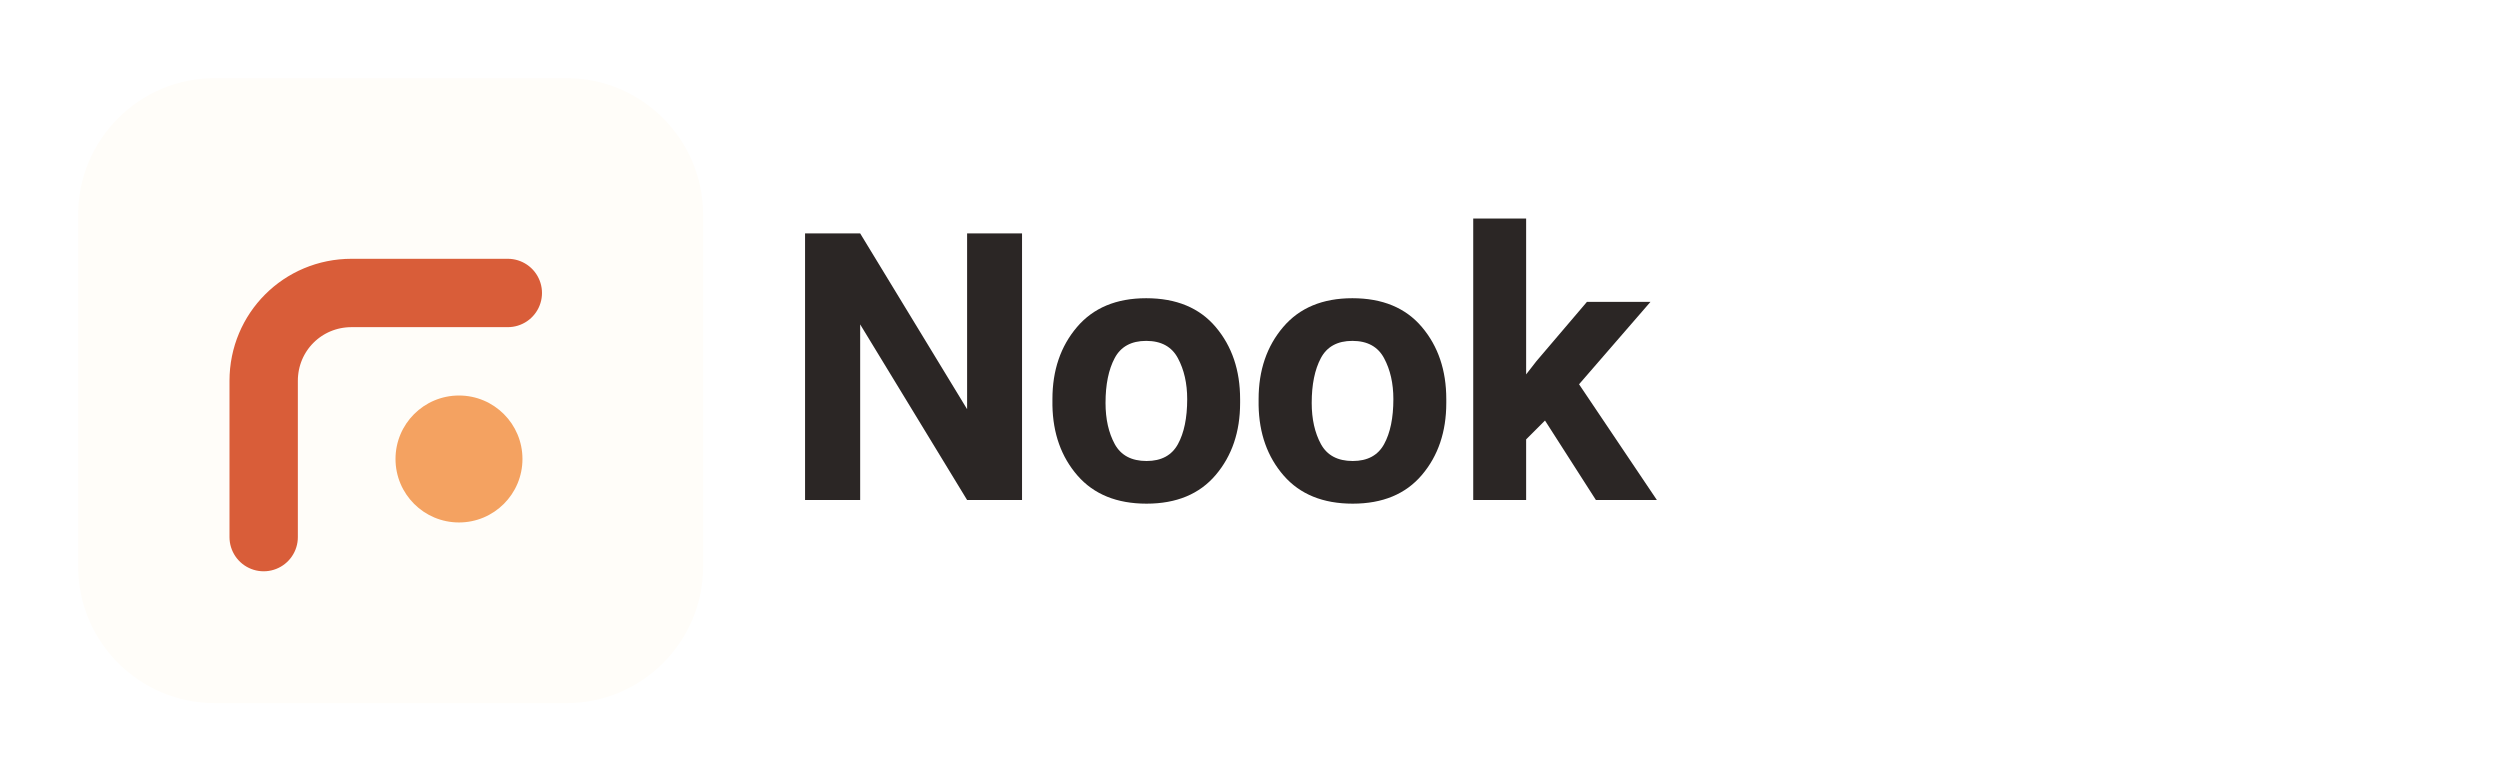
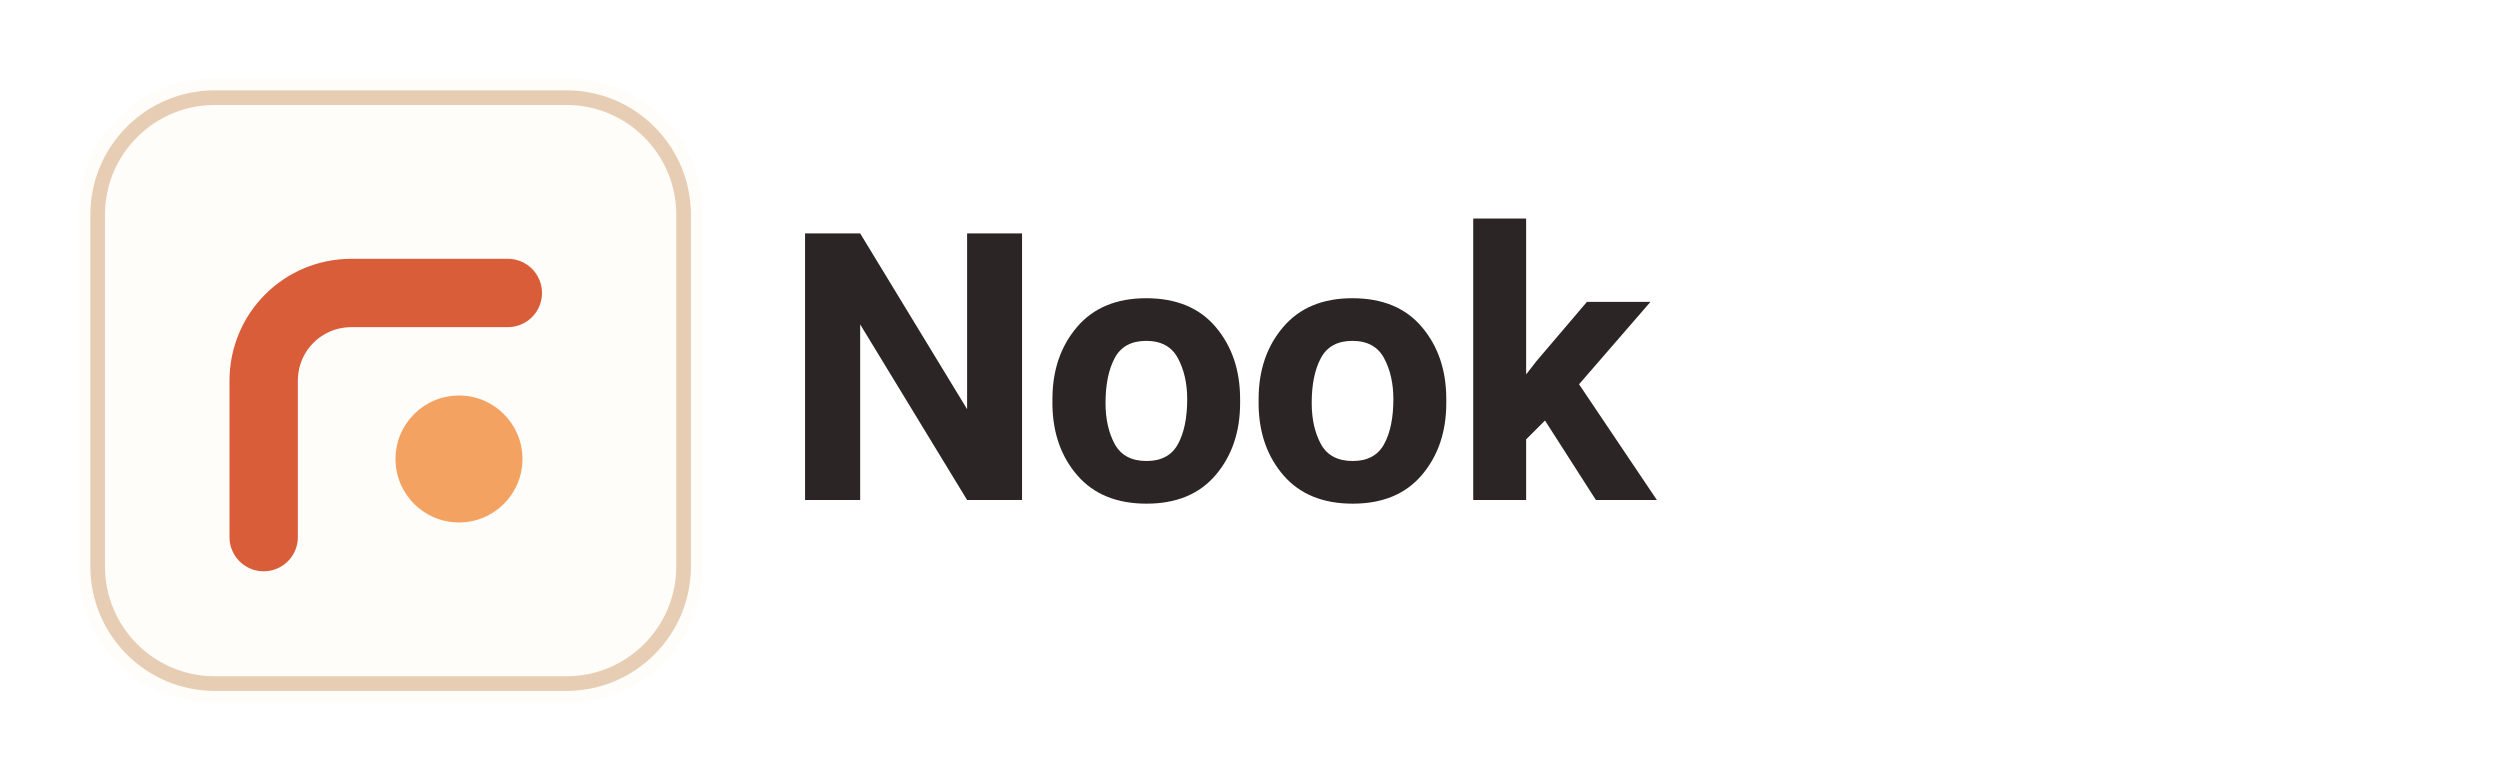
<svg xmlns="http://www.w3.org/2000/svg" viewBox="0 0 640 200" role="img" aria-label="Nook">
  <g transform="translate(20, 20) scale(0.3125)">
    <rect width="512" height="512" rx="112" fill="#FFFDF9" />
+     <rect x="16" y="16" width="480" height="480" rx="96" fill="none" stroke="#E8CDB5" stroke-width="12" />
    <path d="M 352 176 H 224 C 184 176 152 208 152 248 V 376" fill="none" stroke="#D95D39" stroke-width="56" stroke-linecap="round" stroke-linejoin="round" />
    <circle cx="312" cy="312" r="52" fill="#F4A261" />
  </g>
  <text x="200" y="128" font-family="-apple-system, BlinkMacSystemFont, 'Segoe UI', Roboto, 'Helvetica Neue', Arial, sans-serif" font-weight="700" font-size="96" fill="#2B2625" letter-spacing="-1.5">Nook</text>
</svg>
